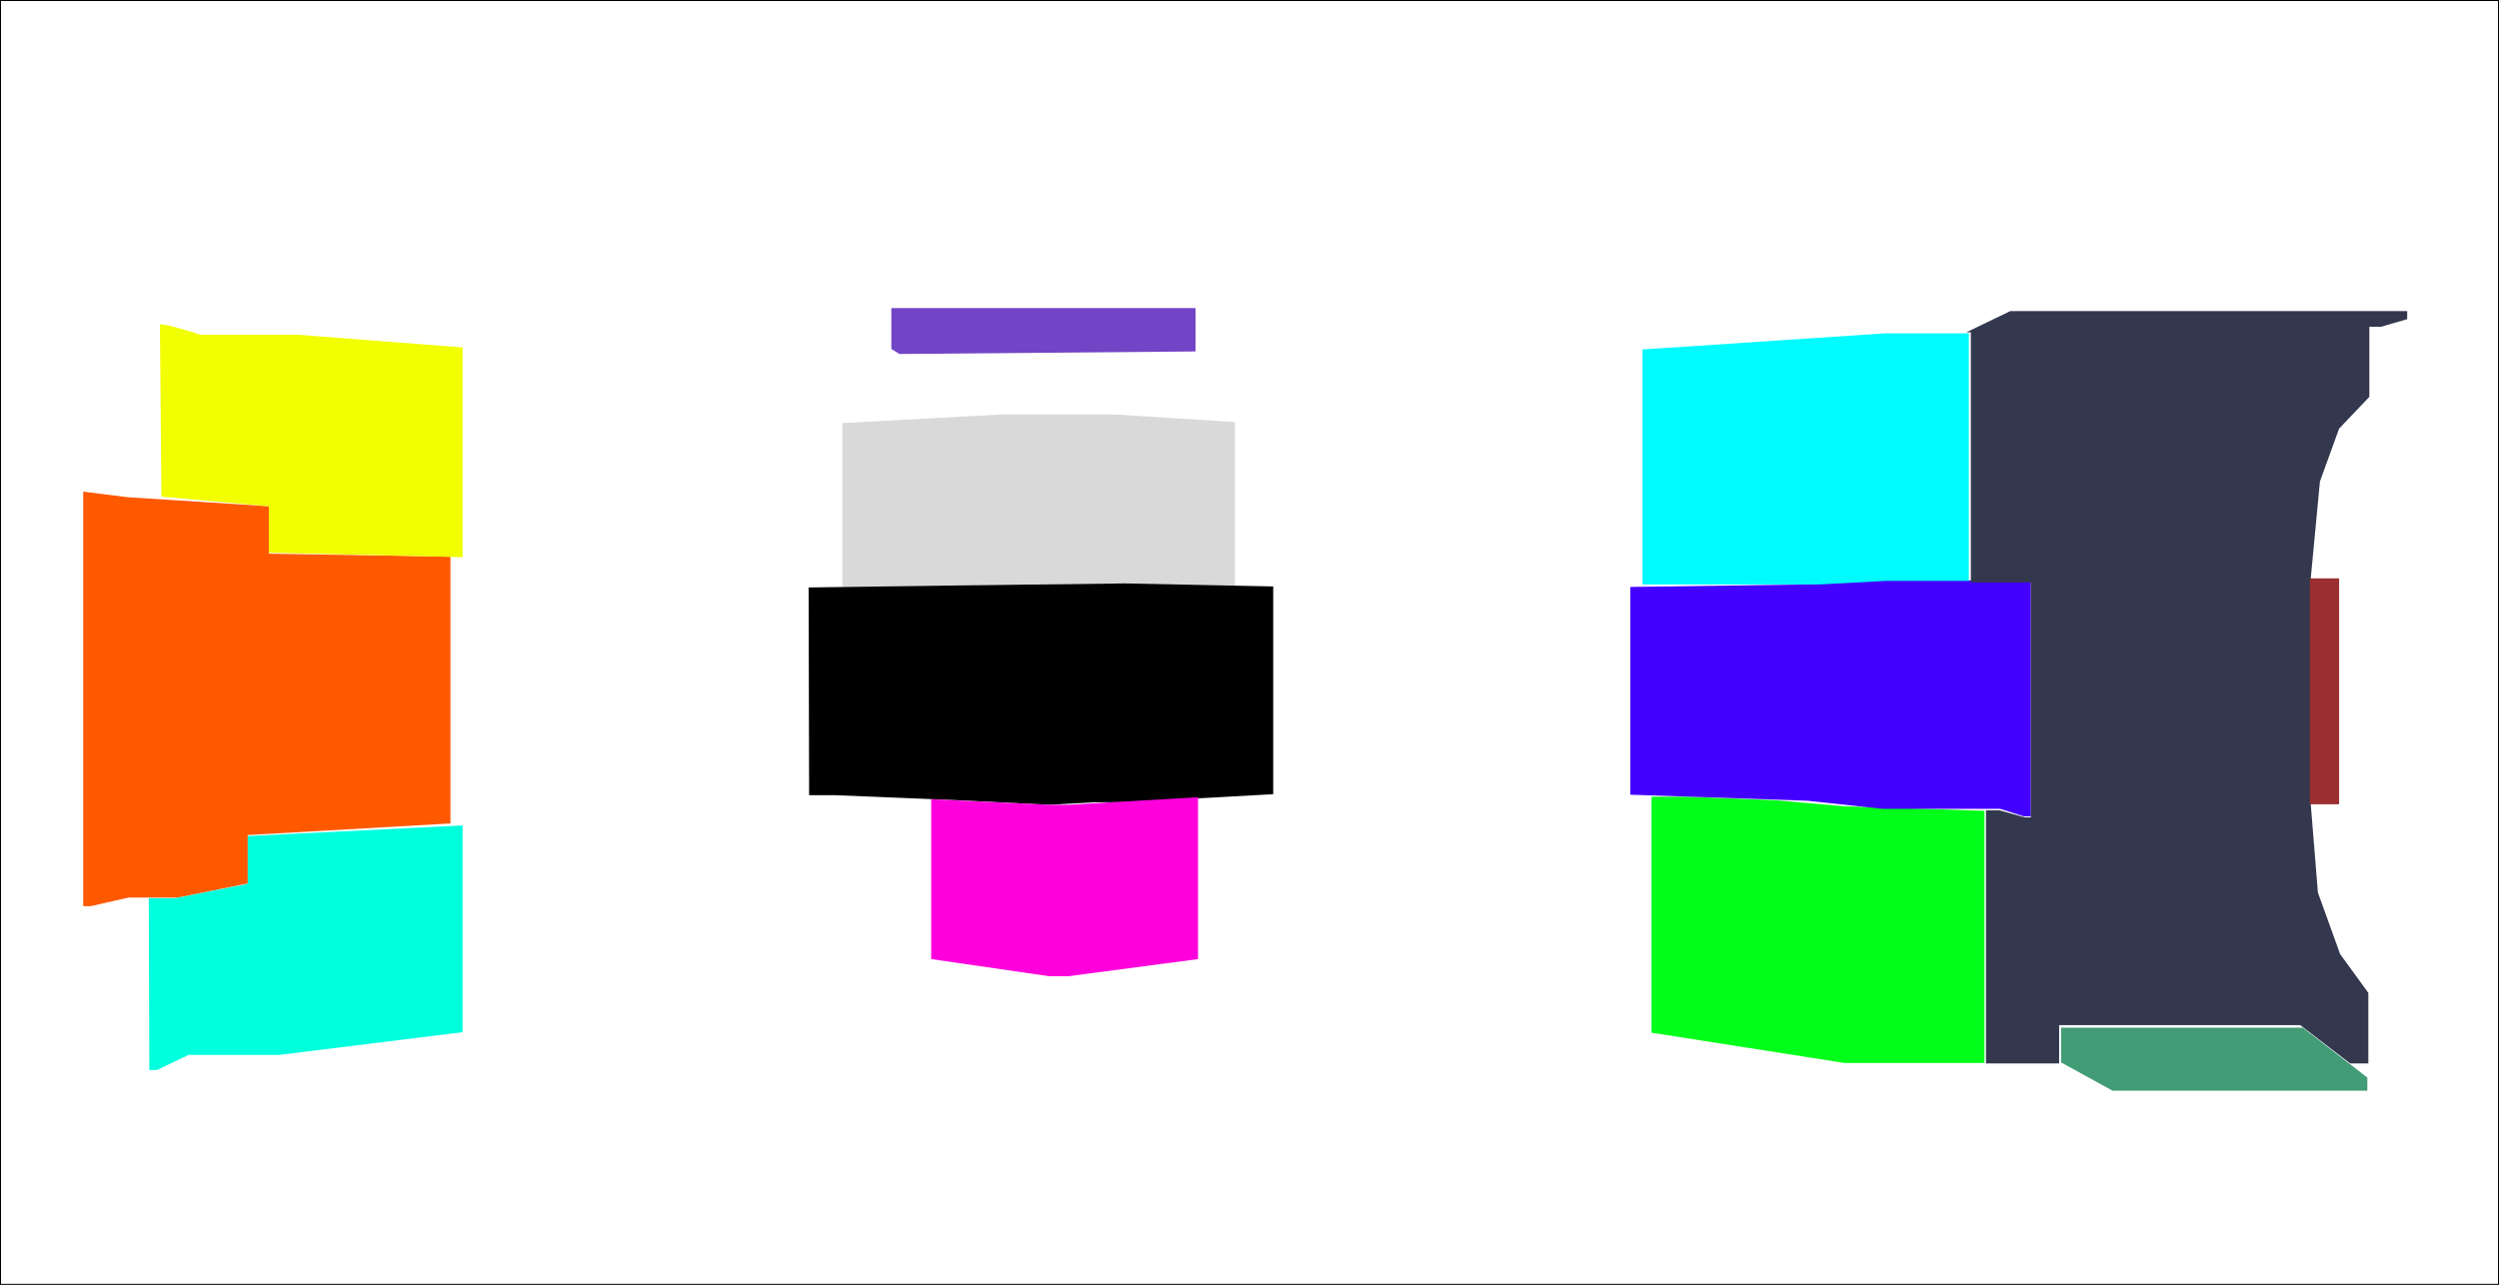
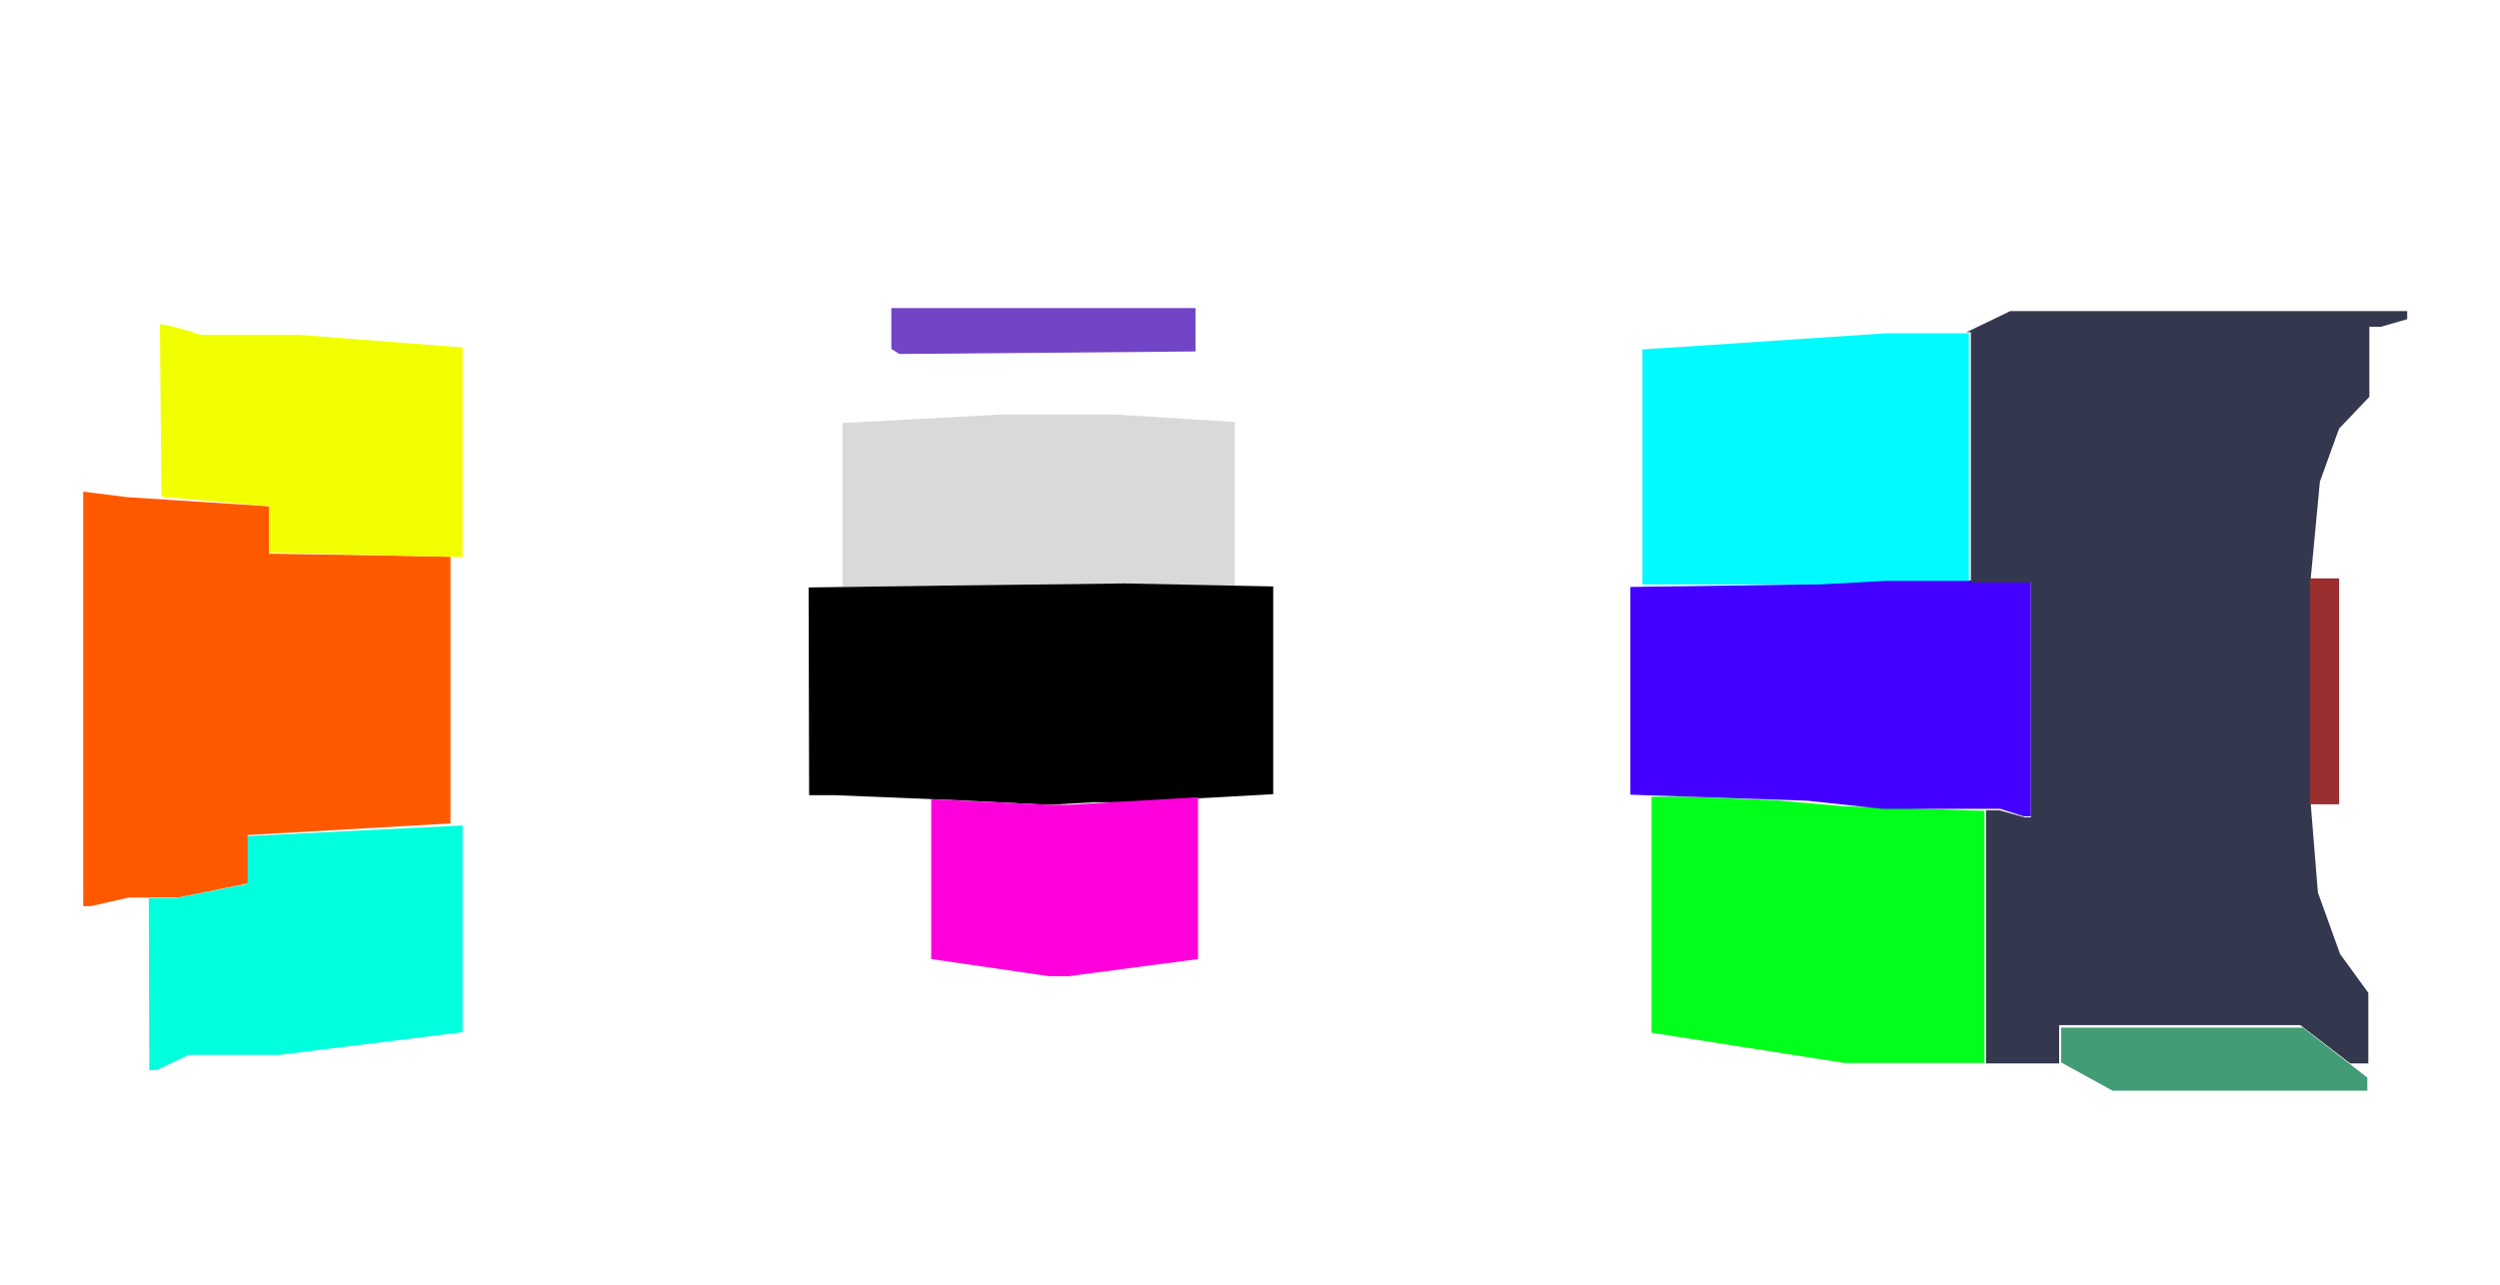
<svg xmlns="http://www.w3.org/2000/svg" width="2477" height="1274" viewBox="0 0 2477 1274" fill="none">
  <path id="quater3" d="M1637 1024V790H1673L1759.5 793.5L1828 799.5L1967 804V1054H1828L1637 1024Z" fill="#00FF1A" />
  <path id="roll-in" d="M1616 788V582L1790.5 579.5L1853 575.5H1923.5H1982.5H2006H2013V809.5H2006L1982.5 802H1865.5L1791.5 794L1616 788Z" fill="#4400FF" />
  <path id="bank" d="M1869 330.5L1628 346.5V579.5H1804L1869 576H1951.5V330.5H1869Z" fill="#00FBFF" />
  <path id="box" d="M883.5 346V305.5H1185V348.5L891.5 351L883.5 346Z" fill="#7244C6" />
  <path id="jumpbox" d="M835 582V419.5L992 411H1105L1224 418.5V582L1105 578.5L835 582Z" fill="#D9D9D9" />
  <path id="flybox" d="M950 580.5L801.5 582.5L802 788.5H828L949.5 793.5L1039.5 798L1085 795.5H1116L1262 787.5V581.5L1114.5 578.5L950 580.5Z" fill="black" />
  <path id="volcano" d="M923 951V792.5L1040 798H1059L1187.5 790.5V951L1059 968H1040L923 951Z" fill="#FF00DD" />
  <path id="quater2" d="M174 890.5H147.5L148 1061H155.5L187 1046H272H277L458.5 1023.5V818.5L245 829V876.5L174 890.5Z" fill="#00FFDD" />
  <path id="vertwall" d="M126.5 493L82.5 487.5V898.5H90L127.5 890H176L245.5 876V828L446.5 816.5V552L266.5 549V502L126.5 493Z" fill="#FF5900" />
-   <path id="flat" d="M0.5 1273.5V0.5H2476.5V1273.5H0.5Z" stroke="black" />
  <path id="quater" d="M199 332C188.5 328.5 165.7 321.5 158.5 321.5L160 492.5L266.5 502V548L458.5 552.5V344.5L296.5 332H199Z" fill="#F2FF00" />
  <path id="ramp" d="M1992.5 308.5L1949 329.5H1953.5V418V577.5H2013V810.5H2007L1982 803.5H1968.5V984.5V989.5V1054.5H2041V1016.5H2280L2329.5 1054.5H2347.5V989.5V984.5L2319.5 946L2297.5 885L2290.5 798.5V572.5L2299.5 477.5L2318.5 425L2348.5 393.5V324H2360L2386 316.5V308.5H1992.5Z" fill="#33384E" />
  <path id="box2" d="M2318.5 573.5H2289.5V797.5H2318.5V573.5Z" fill="#9B2E2F" />
  <path id="wallride" d="M2043 1053.5V1019H2282.5L2346.5 1068.5V1081.5H2094L2043 1053.5Z" fill="#429C76" />
</svg>
